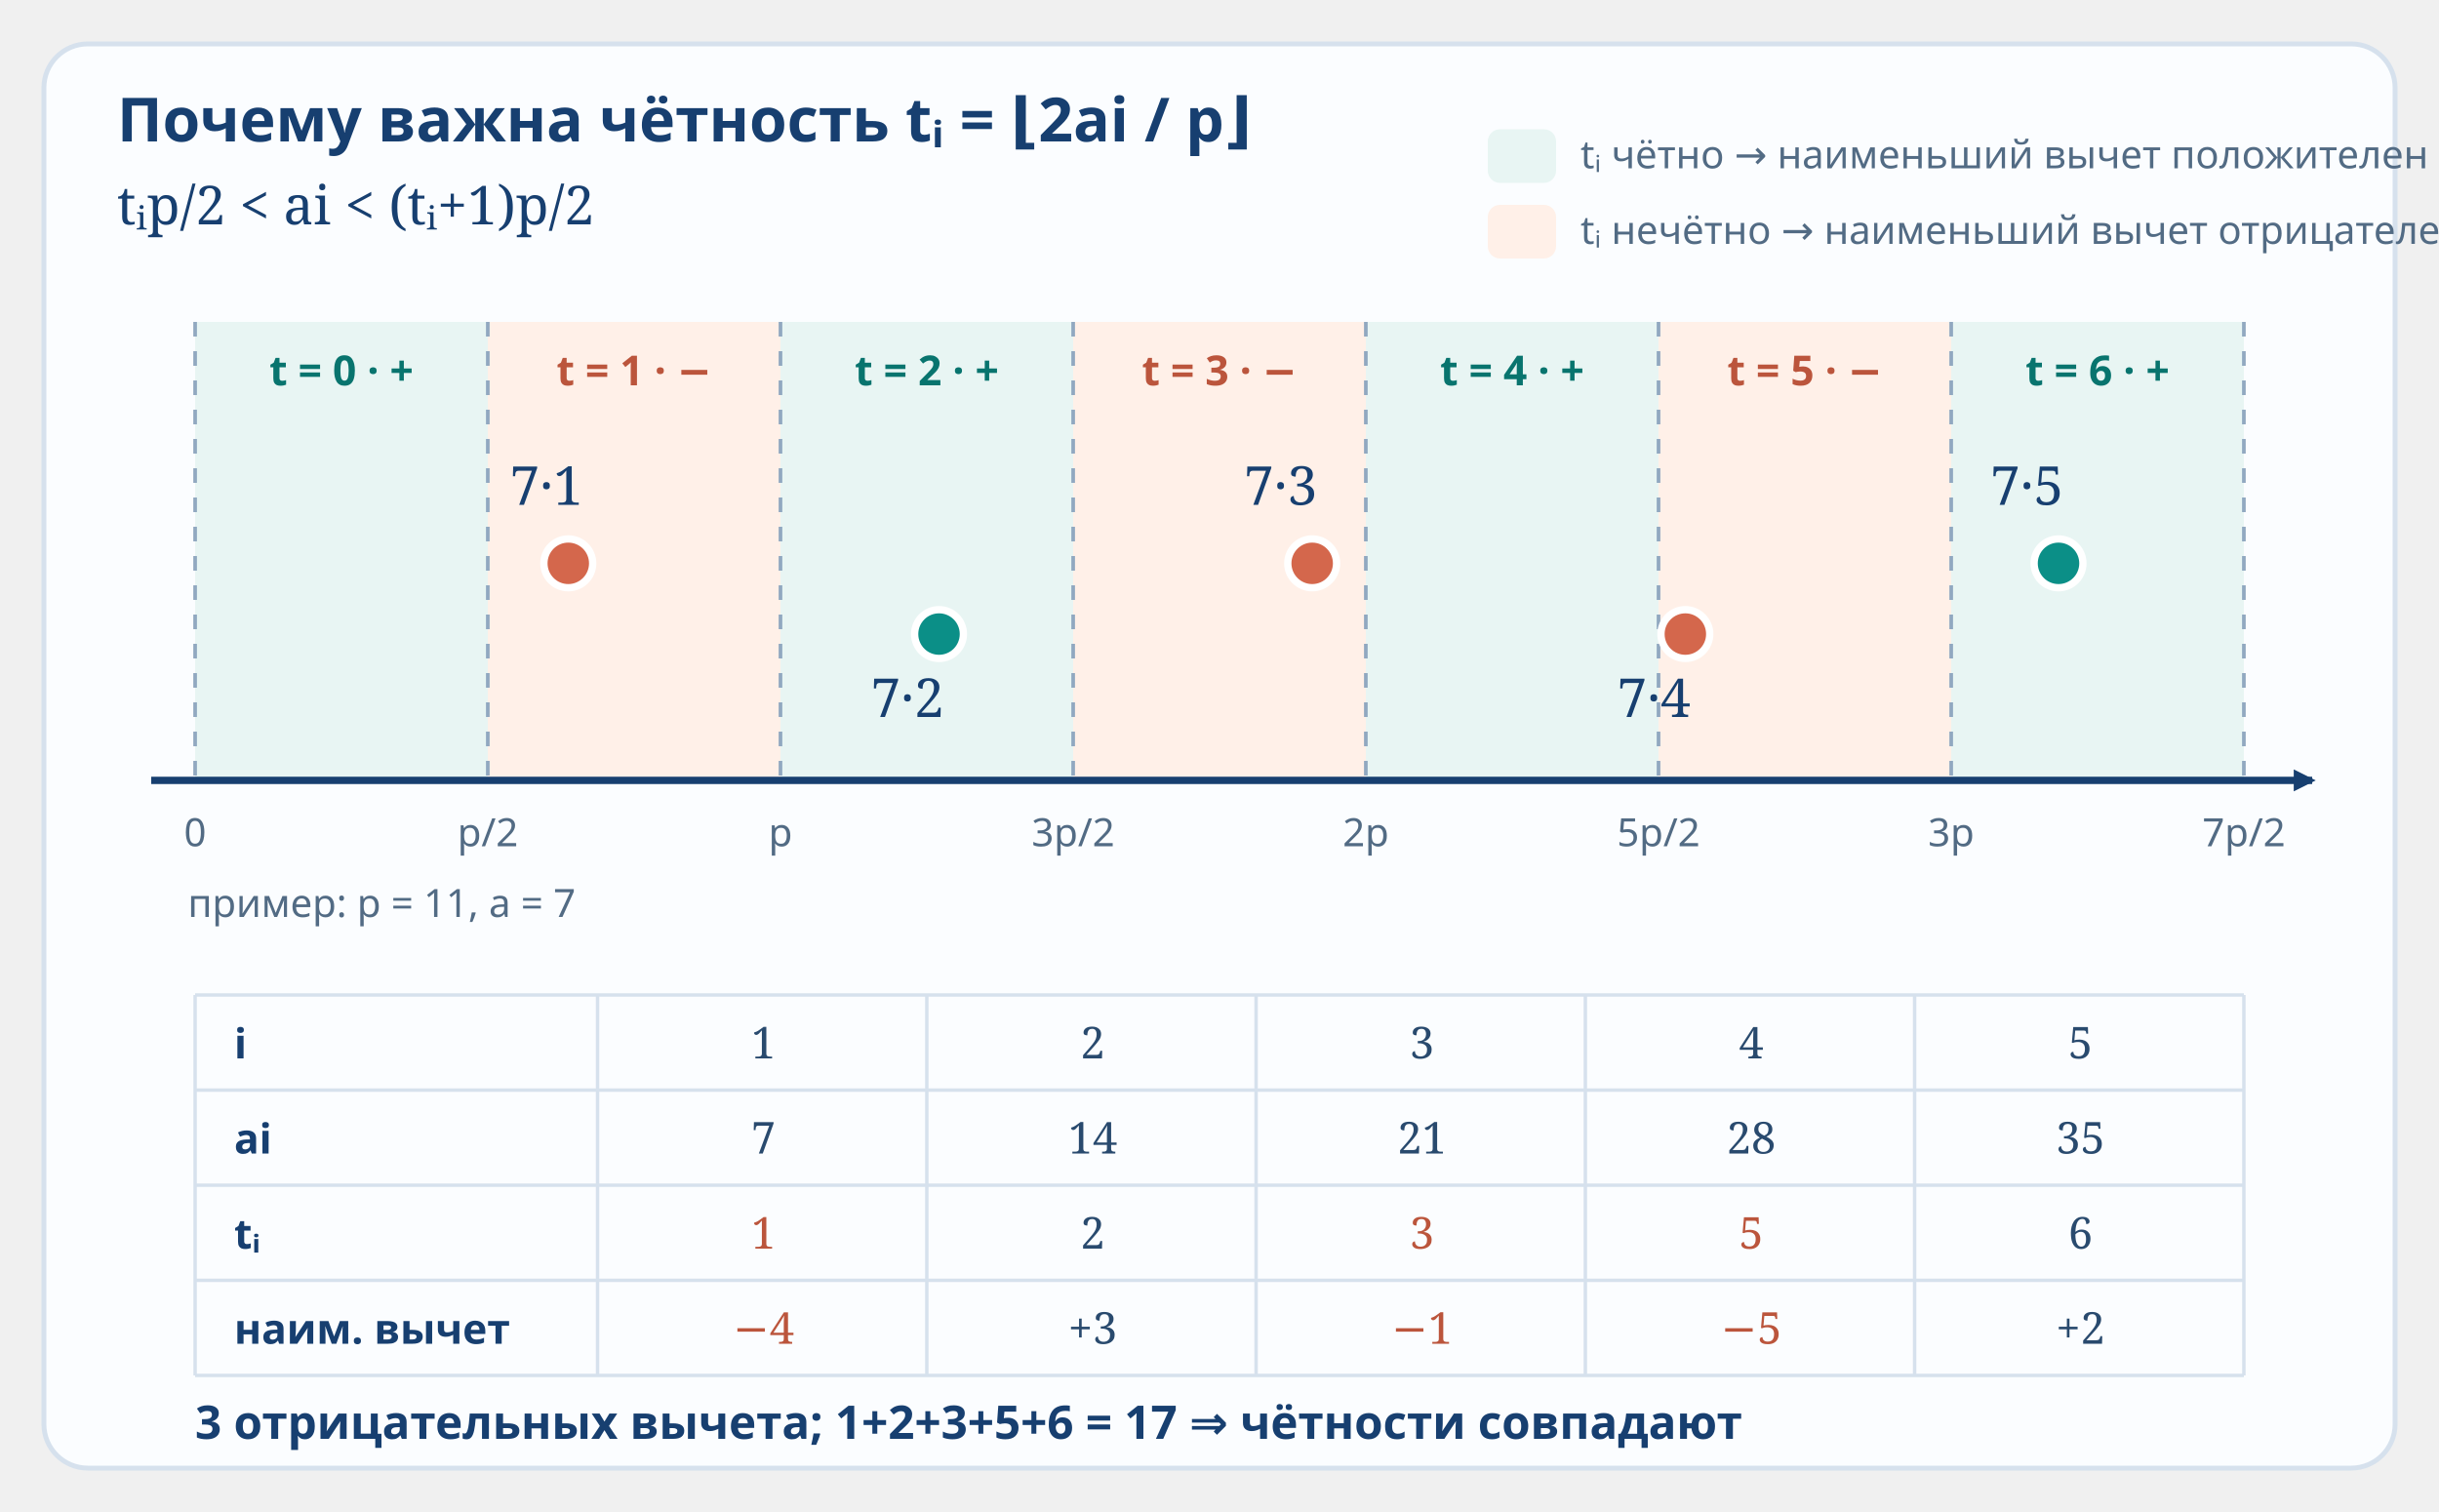
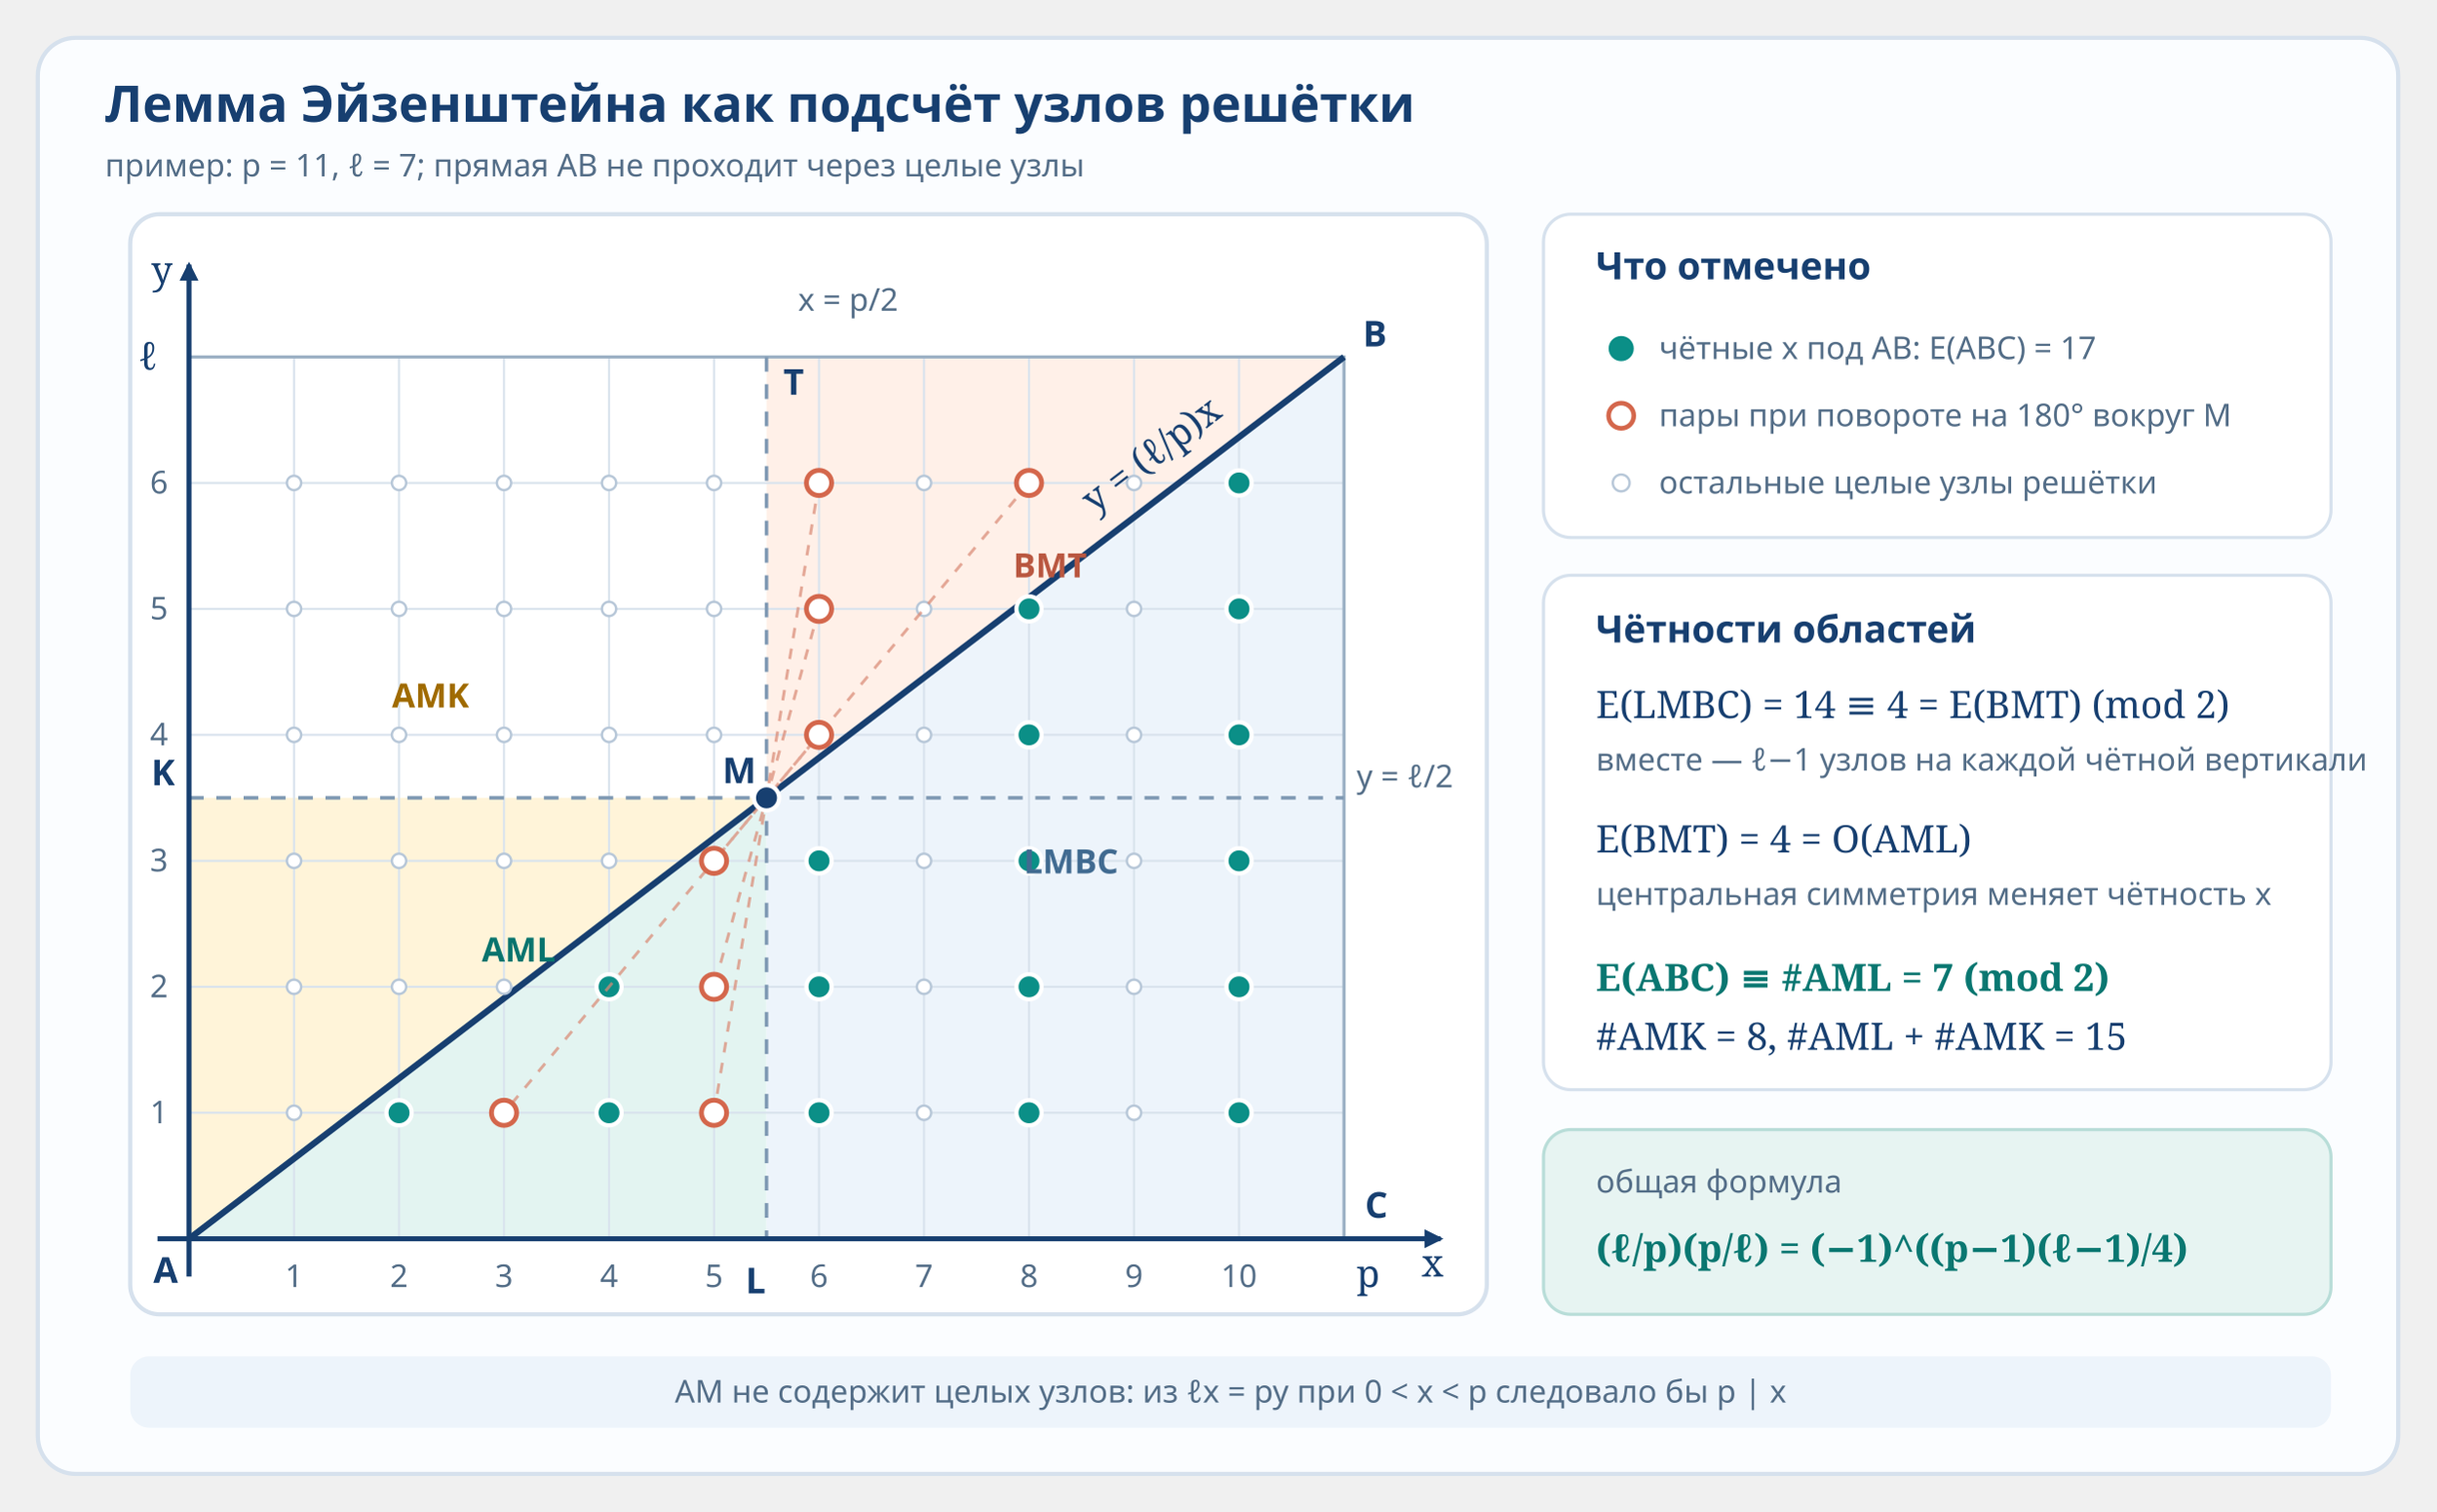
- <svg xmlns="http://www.w3.org/2000/svg" viewBox="0 0 1000 620" role="img" aria-labelledby="title desc">
+ <svg xmlns="http://www.w3.org/2000/svg" viewBox="0 0 1160 720" role="img" aria-labelledby="title desc">
  <defs>
-     <marker id="arrow" viewBox="0 0 10 10" refX="8.4" refY="5" markerUnits="userSpaceOnUse" markerWidth="9" markerHeight="9" orient="auto">
+     <marker id="axis-arrow" viewBox="0 0 10 10" refX="8.5" refY="5" markerUnits="userSpaceOnUse" markerWidth="9" markerHeight="9" orient="auto">
      <path d="M0 0 10 5 0 10Z" fill="#173f70" />
    </marker>
    <style>
      .frame{fill:#fbfdff;stroke:#d6e1ed;stroke-width:2}
-       .even{fill:#e8f5f3}.odd{fill:#fff0e8}
-       .boundary{stroke:#91a8c0;stroke-width:1.5;stroke-dasharray:6 6}
-       .axis{stroke:#173f70;stroke-width:3;marker-end:url(#arrow)}
-       .point-pos{fill:#0b8f87;stroke:#fff;stroke-width:3}.point-neg{fill:#d4674c;stroke:#fff;stroke-width:3}
-       .title{font:700 25px system-ui,sans-serif;fill:#173f70}.formula{font:22px Georgia,serif;fill:#173f70}
-       .small{font:16px system-ui,sans-serif;fill:#526b84}.band{font:700 17px system-ui,sans-serif;text-anchor:middle}
-       .band-even{fill:#08746e}.band-odd{fill:#bb553c}.table-line{stroke:#d6e1ed;stroke-width:1.4}
-       .table-head{font:700 17px system-ui,sans-serif;fill:#173f70}.table-text{font:18px Georgia,serif;fill:#294a6e;text-anchor:middle}
-       .conclusion{font:700 19px system-ui,sans-serif;fill:#173f70}
+       .plot-bg{fill:#fff;stroke:#d6e1ed;stroke-width:2}
+       .amk{fill:#fff4d9}.aml{fill:#e3f4f1}.bmt{fill:#fff0e8}.lmbc{fill:#edf4fb}
+       .grid{stroke:#d9e3ed;stroke-width:1}.half{stroke:#7f99b3;stroke-width:1.7;stroke-dasharray:7 6}
+       .axis{stroke:#173f70;stroke-width:2.4;marker-end:url(#axis-arrow)}
+       .diagonal{stroke:#173f70;stroke-width:3}.pair{stroke:#d98b76;stroke-width:1.4;stroke-dasharray:5 5;opacity:.72}
+       .node{fill:#fff;stroke:#b7c7d8;stroke-width:1.15}.counted{fill:#0b8f87;stroke:#fff;stroke-width:2}
+       .paired{fill:#fff;stroke:#d4674c;stroke-width:2.3}.center{fill:#173f70;stroke:#fff;stroke-width:2}
+       .heading{font:700 24px system-ui,sans-serif;fill:#173f70}.subheading{font:700 18px system-ui,sans-serif;fill:#173f70}
+       .label{font:18px Georgia,serif;fill:#173f70}.small{font:15px system-ui,sans-serif;fill:#536d87}
+       .point-label{font:700 17px system-ui,sans-serif;fill:#173f70}.region{font:700 16px system-ui,sans-serif;text-anchor:middle}
+       .formula{font:18px Georgia,serif;fill:#173f70}.formula-strong{font:700 18px Georgia,serif;fill:#0a7771}
+       .card{fill:#fff;stroke:#d6e1ed;stroke-width:1.5}.result{fill:#e7f4f2;stroke:#b8ddd8;stroke-width:1.5}
+       .legend-teal{fill:#0b8f87}.legend-coral{fill:#fff;stroke:#d4674c;stroke-width:2.2}
    </style>
  </defs>
-   <rect class="frame" x="18" y="18" width="964" height="584" rx="18" />
-   <text class="title" x="48" y="58">Почему важна чётность  tᵢ = ⌊2ai / p⌋</text>
-   <text class="formula" x="48" y="92">tᵢp/2 &lt; ai &lt; (tᵢ+1)p/2</text>
-   <g transform="translate(610 72)">
-     <rect class="even" x="0" y="-19" width="28" height="22" rx="5" />
-     <text class="small" x="38" y="-3">tᵢ чётно  →  наименьший вычет положителен</text>
-     <rect class="odd" x="0" y="12" width="28" height="22" rx="5" />
-     <text class="small" x="38" y="28">tᵢ нечётно →  наименьший вычет отрицателен</text>
+   <rect class="frame" x="18" y="18" width="1124" height="684" rx="18" />
+   <text class="heading" x="50" y="58">Лемма Эйзенштейна как подсчёт узлов решётки</text>
+   <text class="small" x="50" y="84">пример: p = 11, ℓ = 7; прямая AB не проходит через целые узлы</text>
+   <rect class="plot-bg" x="62" y="102" width="646" height="524" rx="14" />
+   <polygon class="amk" points="90,590 365,380 90,380" />
+   <polygon class="aml" points="90,590 365,380 365,590" />
+   <polygon class="bmt" points="365,380 365,170 640,170" />
+   <polygon class="lmbc" points="365,590 365,380 640,170 640,590" />
+   <g class="grid">
+     <path d="M140 170V590M190 170V590M240 170V590M290 170V590M340 170V590M390 170V590M440 170V590M490 170V590M540 170V590M590 170V590" />
+     <path d="M90 530H640M90 470H640M90 410H640M90 350H640M90 290H640M90 230H640" />
  </g>
-   <g>
-     <rect class="even" x="80" y="132" width="120" height="188" />
-     <rect class="odd" x="200" y="132" width="120" height="188" />
-     <rect class="even" x="320" y="132" width="120" height="188" />
-     <rect class="odd" x="440" y="132" width="120" height="188" />
-     <rect class="even" x="560" y="132" width="120" height="188" />
-     <rect class="odd" x="680" y="132" width="120" height="188" />
-     <rect class="even" x="800" y="132" width="120" height="188" />
-     <path class="boundary" d="M80 132V320M200 132V320M320 132V320M440 132V320M560 132V320M680 132V320M800 132V320M920 132V320" />
+   <rect x="90" y="170" width="550" height="420" fill="none" stroke="#9bb0c4" stroke-width="1.5" />
+   <path class="half" d="M365 170V590M90 380H640" />
+   <path class="diagonal" d="M90 590L640 170" />
+   <path class="axis" d="M75 590H686" />
+   <path class="axis" d="M90 608V126" />
+   <g class="node">
+     <circle cx="140" cy="530" r="3.4" />
+     <circle cx="140" cy="470" r="3.4" />
+     <circle cx="140" cy="410" r="3.4" />
+     <circle cx="140" cy="350" r="3.4" />
+     <circle cx="140" cy="290" r="3.4" />
+     <circle cx="140" cy="230" r="3.4" />
+     <circle cx="190" cy="530" r="3.4" />
+     <circle cx="190" cy="470" r="3.4" />
+     <circle cx="190" cy="410" r="3.4" />
+     <circle cx="190" cy="350" r="3.4" />
+     <circle cx="190" cy="290" r="3.4" />
+     <circle cx="190" cy="230" r="3.4" />
+     <circle cx="240" cy="530" r="3.4" />
+     <circle cx="240" cy="470" r="3.4" />
+     <circle cx="240" cy="410" r="3.4" />
+     <circle cx="240" cy="350" r="3.4" />
+     <circle cx="240" cy="290" r="3.4" />
+     <circle cx="240" cy="230" r="3.4" />
+     <circle cx="290" cy="530" r="3.4" />
+     <circle cx="290" cy="470" r="3.4" />
+     <circle cx="290" cy="410" r="3.4" />
+     <circle cx="290" cy="350" r="3.4" />
+     <circle cx="290" cy="290" r="3.4" />
+     <circle cx="290" cy="230" r="3.4" />
+     <circle cx="340" cy="530" r="3.4" />
+     <circle cx="340" cy="470" r="3.4" />
+     <circle cx="340" cy="410" r="3.4" />
+     <circle cx="340" cy="350" r="3.4" />
+     <circle cx="340" cy="290" r="3.4" />
+     <circle cx="340" cy="230" r="3.4" />
+     <circle cx="390" cy="530" r="3.4" />
+     <circle cx="390" cy="470" r="3.4" />
+     <circle cx="390" cy="410" r="3.4" />
+     <circle cx="390" cy="350" r="3.4" />
+     <circle cx="390" cy="290" r="3.4" />
+     <circle cx="390" cy="230" r="3.4" />
+     <circle cx="440" cy="530" r="3.4" />
+     <circle cx="440" cy="470" r="3.4" />
+     <circle cx="440" cy="410" r="3.4" />
+     <circle cx="440" cy="350" r="3.4" />
+     <circle cx="440" cy="290" r="3.4" />
+     <circle cx="440" cy="230" r="3.4" />
+     <circle cx="490" cy="530" r="3.4" />
+     <circle cx="490" cy="470" r="3.4" />
+     <circle cx="490" cy="410" r="3.4" />
+     <circle cx="490" cy="350" r="3.4" />
+     <circle cx="490" cy="290" r="3.4" />
+     <circle cx="490" cy="230" r="3.4" />
+     <circle cx="540" cy="530" r="3.4" />
+     <circle cx="540" cy="470" r="3.4" />
+     <circle cx="540" cy="410" r="3.4" />
+     <circle cx="540" cy="350" r="3.4" />
+     <circle cx="540" cy="290" r="3.4" />
+     <circle cx="540" cy="230" r="3.4" />
+     <circle cx="590" cy="530" r="3.4" />
+     <circle cx="590" cy="470" r="3.4" />
+     <circle cx="590" cy="410" r="3.4" />
+     <circle cx="590" cy="350" r="3.4" />
+     <circle cx="590" cy="290" r="3.4" />
+     <circle cx="590" cy="230" r="3.4" />
  </g>
-   <g class="band">
-     <text class="band-even" x="140" y="158">t = 0 · +</text>
-     <text class="band-odd" x="260" y="158">t = 1 · −</text>
-     <text class="band-even" x="380" y="158">t = 2 · +</text>
-     <text class="band-odd" x="500" y="158">t = 3 · −</text>
-     <text class="band-even" x="620" y="158">t = 4 · +</text>
-     <text class="band-odd" x="740" y="158">t = 5 · −</text>
-     <text class="band-even" x="860" y="158">t = 6 · +</text>
+   <g class="counted">
+     <circle cx="190" cy="530" r="6" />
+     <circle cx="290" cy="530" r="6" />
+     <circle cx="290" cy="470" r="6" />
+     <circle cx="390" cy="530" r="6" />
+     <circle cx="390" cy="470" r="6" />
+     <circle cx="390" cy="410" r="6" />
+     <circle cx="490" cy="530" r="6" />
+     <circle cx="490" cy="470" r="6" />
+     <circle cx="490" cy="410" r="6" />
+     <circle cx="490" cy="350" r="6" />
+     <circle cx="490" cy="290" r="6" />
+     <circle cx="590" cy="530" r="6" />
+     <circle cx="590" cy="470" r="6" />
+     <circle cx="590" cy="410" r="6" />
+     <circle cx="590" cy="350" r="6" />
+     <circle cx="590" cy="290" r="6" />
+     <circle cx="590" cy="230" r="6" />
  </g>
-   <g>
-     <circle class="point-neg" cx="233" cy="231" r="10" />
-     <circle class="point-pos" cx="385" cy="260" r="10" />
-     <circle class="point-neg" cx="538" cy="231" r="10" />
-     <circle class="point-neg" cx="691" cy="260" r="10" />
-     <circle class="point-pos" cx="844" cy="231" r="10" />
-     <text class="formula" x="209" y="207">7·1</text>
-     <text class="formula" x="357" y="294">7·2</text>
-     <text class="formula" x="510" y="207">7·3</text>
-     <text class="formula" x="663" y="294">7·4</text>
-     <text class="formula" x="816" y="207">7·5</text>
+   <g class="pair">
+     <path d="M390 350L340 410" />
+     <path d="M390 290L340 470" />
+     <path d="M390 230L340 530" />
+     <path d="M490 230L240 530" />
  </g>
-   <path class="axis" d="M62 320H948" />
+   <g class="paired">
+     <circle cx="390" cy="350" r="6" />
+     <circle cx="390" cy="290" r="6" />
+     <circle cx="390" cy="230" r="6" />
+     <circle cx="490" cy="230" r="6" />
+     <circle cx="340" cy="410" r="6" />
+     <circle cx="340" cy="470" r="6" />
+     <circle cx="340" cy="530" r="6" />
+     <circle cx="240" cy="530" r="6" />
+   </g>
+   <circle class="center" cx="365" cy="380" r="6" />
  <g class="small" text-anchor="middle">
-     <text x="80" y="347">0</text>
-     <text x="200" y="347">p/2</text>
-     <text x="320" y="347">p</text>
-     <text x="440" y="347">3p/2</text>
-     <text x="560" y="347">2p</text>
-     <text x="680" y="347">5p/2</text>
-     <text x="800" y="347">3p</text>
-     <text x="920" y="347">7p/2</text>
+     <text x="140" y="613">1</text>
+     <text x="190" y="613">2</text>
+     <text x="240" y="613">3</text>
+     <text x="290" y="613">4</text>
+     <text x="340" y="613">5</text>
+     <text x="390" y="613">6</text>
+     <text x="440" y="613">7</text>
+     <text x="490" y="613">8</text>
+     <text x="540" y="613">9</text>
+     <text x="590" y="613">10</text>
  </g>
-   <text class="small" x="77" y="376">пример: p = 11, a = 7</text>
-   <g>
-     <path class="table-line" d="M80 408H920M80 447H920M80 486H920M80 525H920M80 564H920M80 408V564M245 408V564M380 408V564M515 408V564M650 408V564M785 408V564M920 408V564" />
-     <text class="table-head" x="96" y="434">i</text>
-     <text class="table-head" x="96" y="473">ai</text>
-     <text class="table-head" x="96" y="512">tᵢ</text>
-     <text class="table-head" x="96" y="551">наим. вычет</text>
-     <g class="table-text">
-       <text x="313" y="434">1</text>
-       <text x="448" y="434">2</text>
-       <text x="583" y="434">3</text>
-       <text x="718" y="434">4</text>
-       <text x="853" y="434">5</text>
-       <text x="313" y="473">7</text>
-       <text x="448" y="473">14</text>
-       <text x="583" y="473">21</text>
-       <text x="718" y="473">28</text>
-       <text x="853" y="473">35</text>
-       <text x="313" y="512" fill="#bb553c">1</text>
-       <text x="448" y="512">2</text>
-       <text x="583" y="512" fill="#bb553c">3</text>
-       <text x="718" y="512" fill="#bb553c">5</text>
-       <text x="853" y="512">6</text>
-       <text x="313" y="551" fill="#bb553c">−4</text>
-       <text x="448" y="551">+3</text>
-       <text x="583" y="551" fill="#bb553c">−1</text>
-       <text x="718" y="551" fill="#bb553c">−5</text>
-       <text x="853" y="551">+2</text>
-     </g>
+   <g class="small" text-anchor="end">
+     <text x="80" y="535">1</text>
+     <text x="80" y="475">2</text>
+     <text x="80" y="415">3</text>
+     <text x="80" y="355">4</text>
+     <text x="80" y="295">5</text>
+     <text x="80" y="235">6</text>
  </g>
-   <text class="conclusion" x="80" y="590">3 отрицательных вычета;  1+2+3+5+6 = 17  ⇒  чётности совпадают</text>
+   <text class="point-label" x="73" y="611">A</text>
+   <text class="point-label" x="649" y="165">B</text>
+   <text class="point-label" x="650" y="580">C</text>
+   <text class="point-label" x="72" y="374">K</text>
+   <text class="point-label" x="355" y="616">L</text>
+   <text class="point-label" x="344" y="373">M</text>
+   <text class="point-label" x="373" y="188">T</text>
+   <text class="small" x="380" y="148">x = p/2</text>
+   <text class="small" x="646" y="375">y = ℓ/2</text>
+   <text class="label" x="521" y="245" transform="rotate(-37.4 521 245)">y = (ℓ/p)x</text>
+   <text class="label" x="677" y="608">x</text>
+   <text class="label" x="72" y="135">y</text>
+   <text class="label" x="646" y="613">p</text>
+   <text class="label" x="66" y="176">ℓ</text>
+   <text class="region" x="247" y="458" fill="#08746e">AML</text>
+   <text class="region" x="205" y="337" fill="#a06b00">AMK</text>
+   <text class="region" x="510" y="416" fill="#416b91">LMBC</text>
+   <text class="region" x="500" y="275" fill="#b95740">BMT</text>
+   <rect class="card" x="735" y="102" width="375" height="154" rx="13" />
+   <text class="subheading" x="760" y="133">Что отмечено</text>
+   <circle class="legend-teal" cx="772" cy="166" r="6" />
+   <text class="small" x="790" y="171">чётные x под AB: E(ABC) = 17</text>
+   <circle class="legend-coral" cx="772" cy="198" r="6" />
+   <text class="small" x="790" y="203">пары при повороте на 180° вокруг M</text>
+   <circle class="node" cx="772" cy="230" r="4" />
+   <text class="small" x="790" y="235">остальные целые узлы решётки</text>
+   <rect class="card" x="735" y="274" width="375" height="245" rx="13" />
+   <text class="subheading" x="760" y="306">Чётности областей</text>
+   <text class="formula" x="760" y="342">E(LMBC) = 14 ≡ 4 = E(BMT)  (mod 2)</text>
+   <text class="small" x="760" y="367">вместе — ℓ−1 узлов на каждой чётной вертикали</text>
+   <text class="formula" x="760" y="406">E(BMT) = 4 = O(AML)</text>
+   <text class="small" x="760" y="431">центральная симметрия меняет чётность x</text>
+   <text class="formula-strong" x="760" y="472">E(ABC) ≡ #AML = 7  (mod 2)</text>
+   <text class="formula" x="760" y="500">#AMK = 8,     #AML + #AMK = 15</text>
+   <rect class="result" x="735" y="538" width="375" height="88" rx="13" />
+   <text class="small" x="760" y="568">общая формула</text>
+   <text class="formula-strong" x="760" y="601">(ℓ/p)(p/ℓ) = (−1)^((p−1)(ℓ−1)/4)</text>
+   <rect x="62" y="646" width="1048" height="34" rx="9" fill="#edf4fb" />
+   <text class="small" x="586" y="668" text-anchor="middle">AM не содержит целых узлов: из ℓx = py при 0 &lt; x &lt; p следовало бы p | x</text>
</svg>
